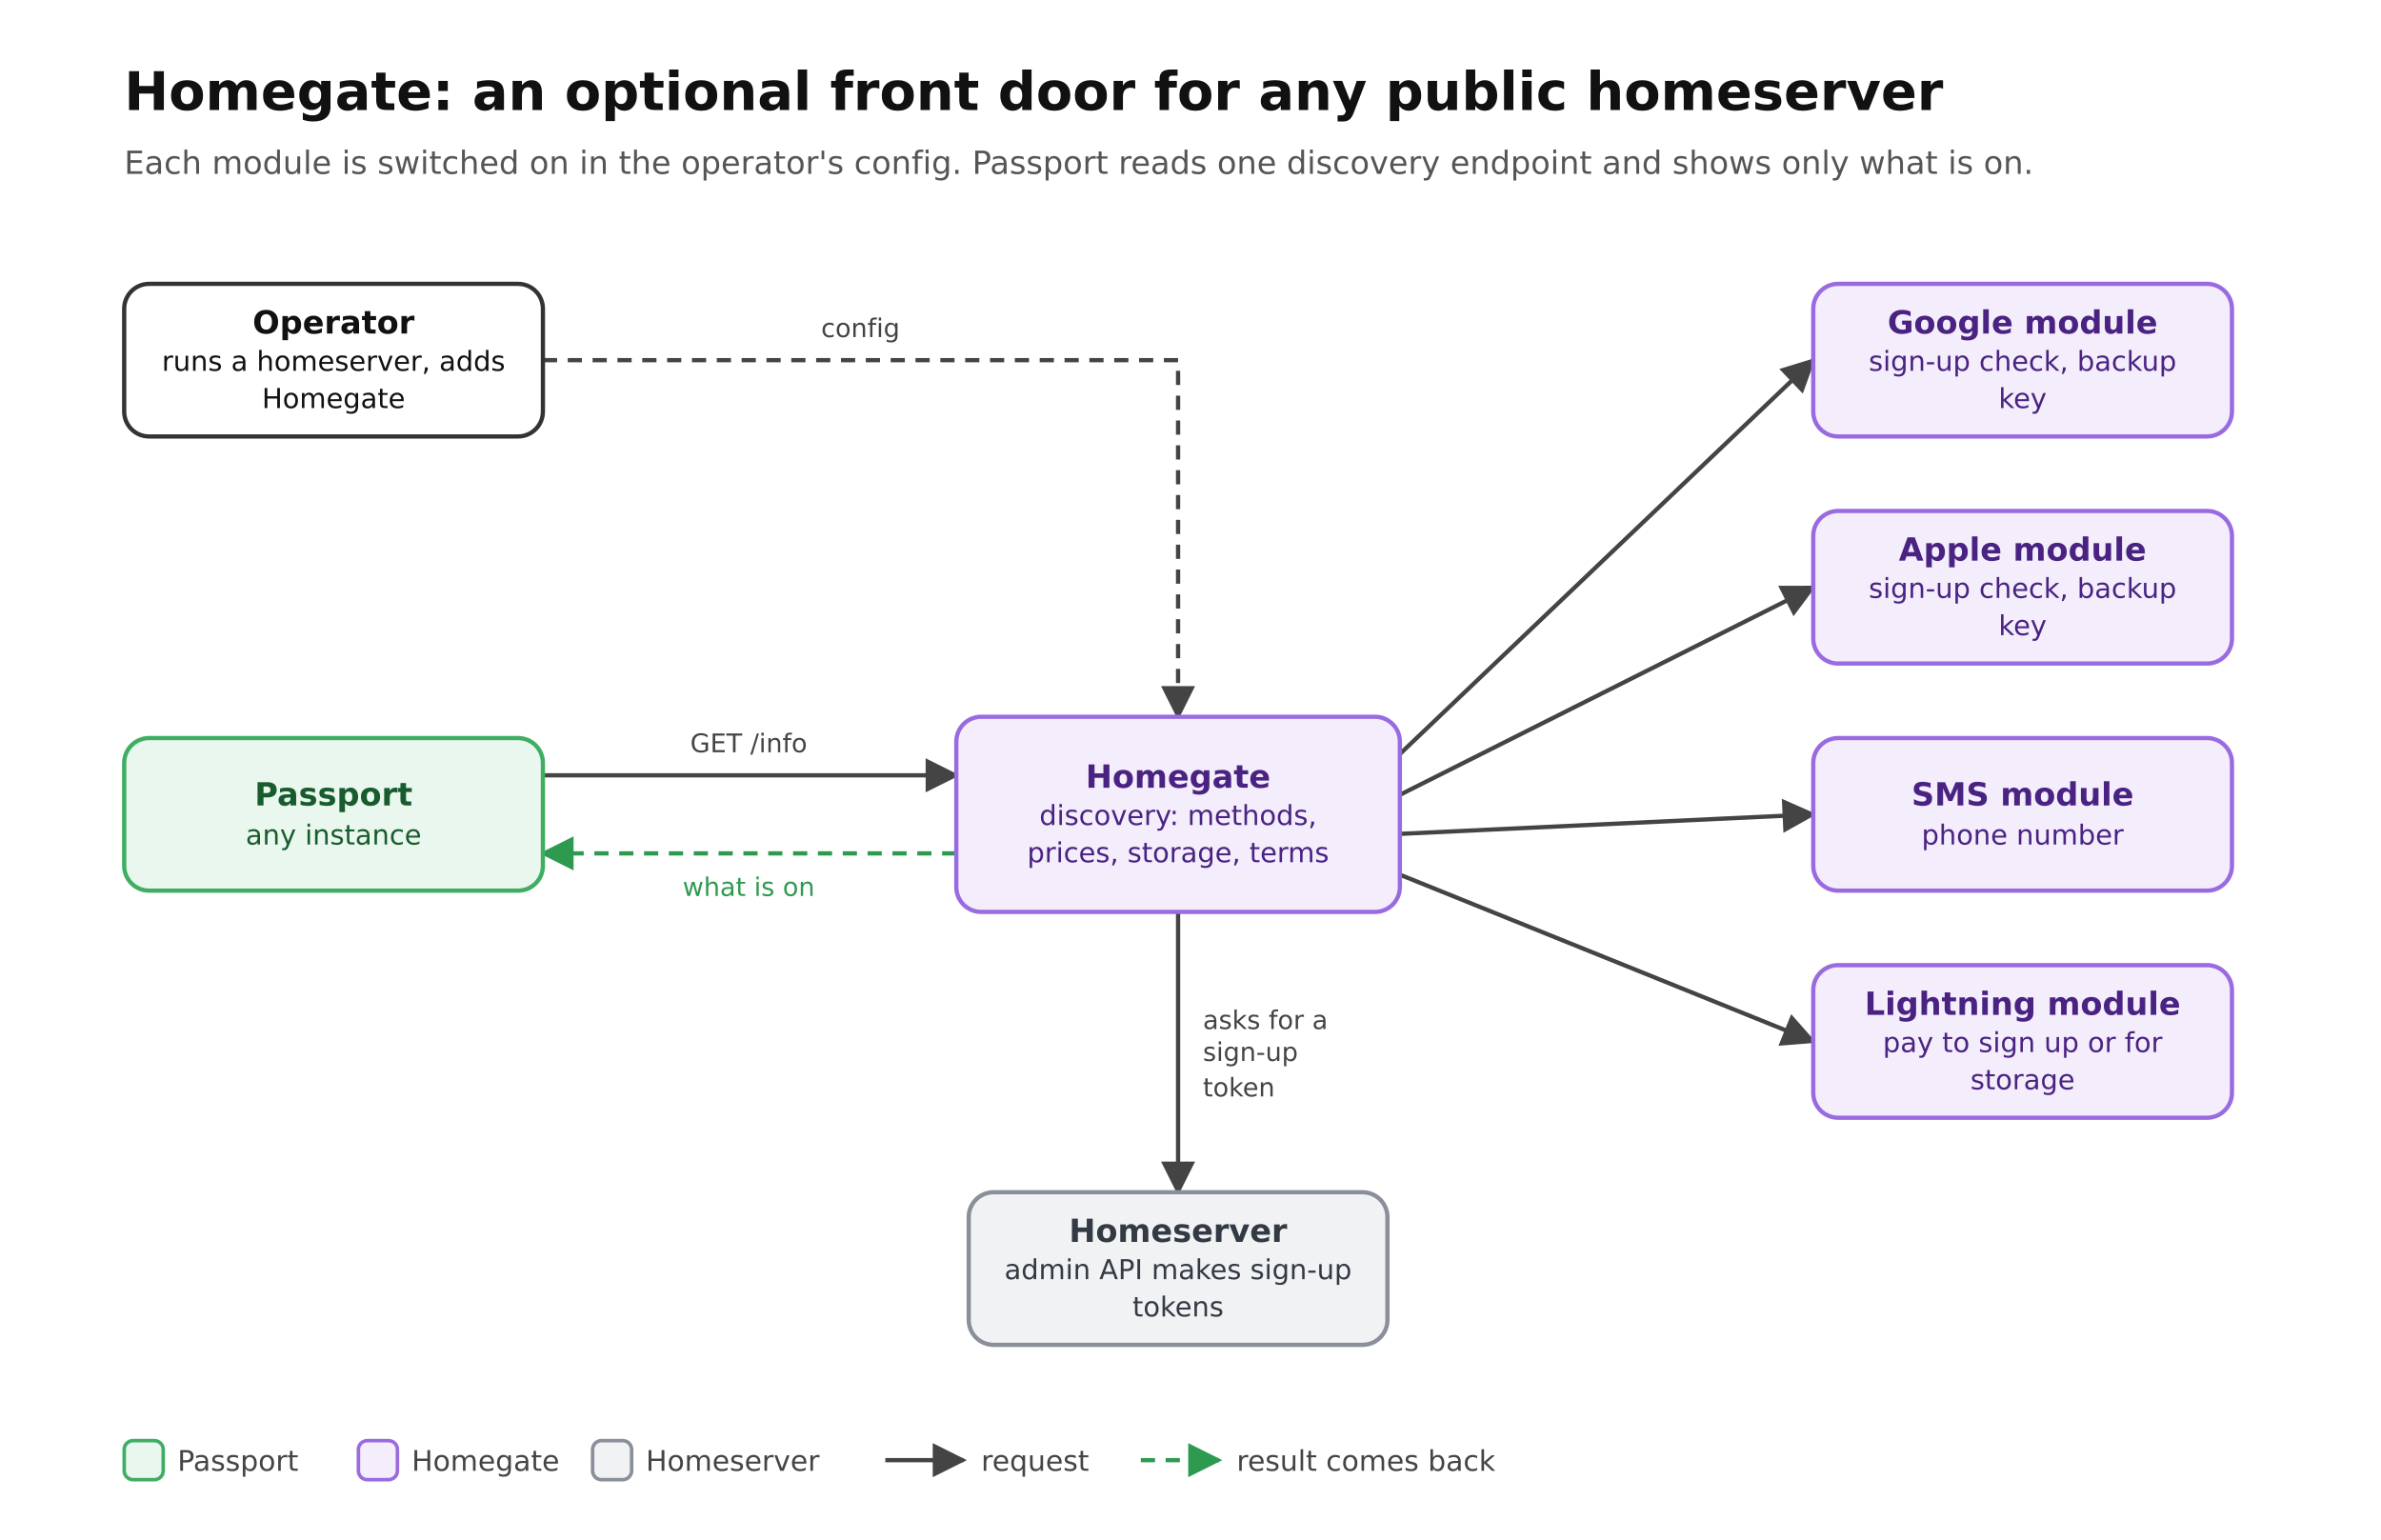
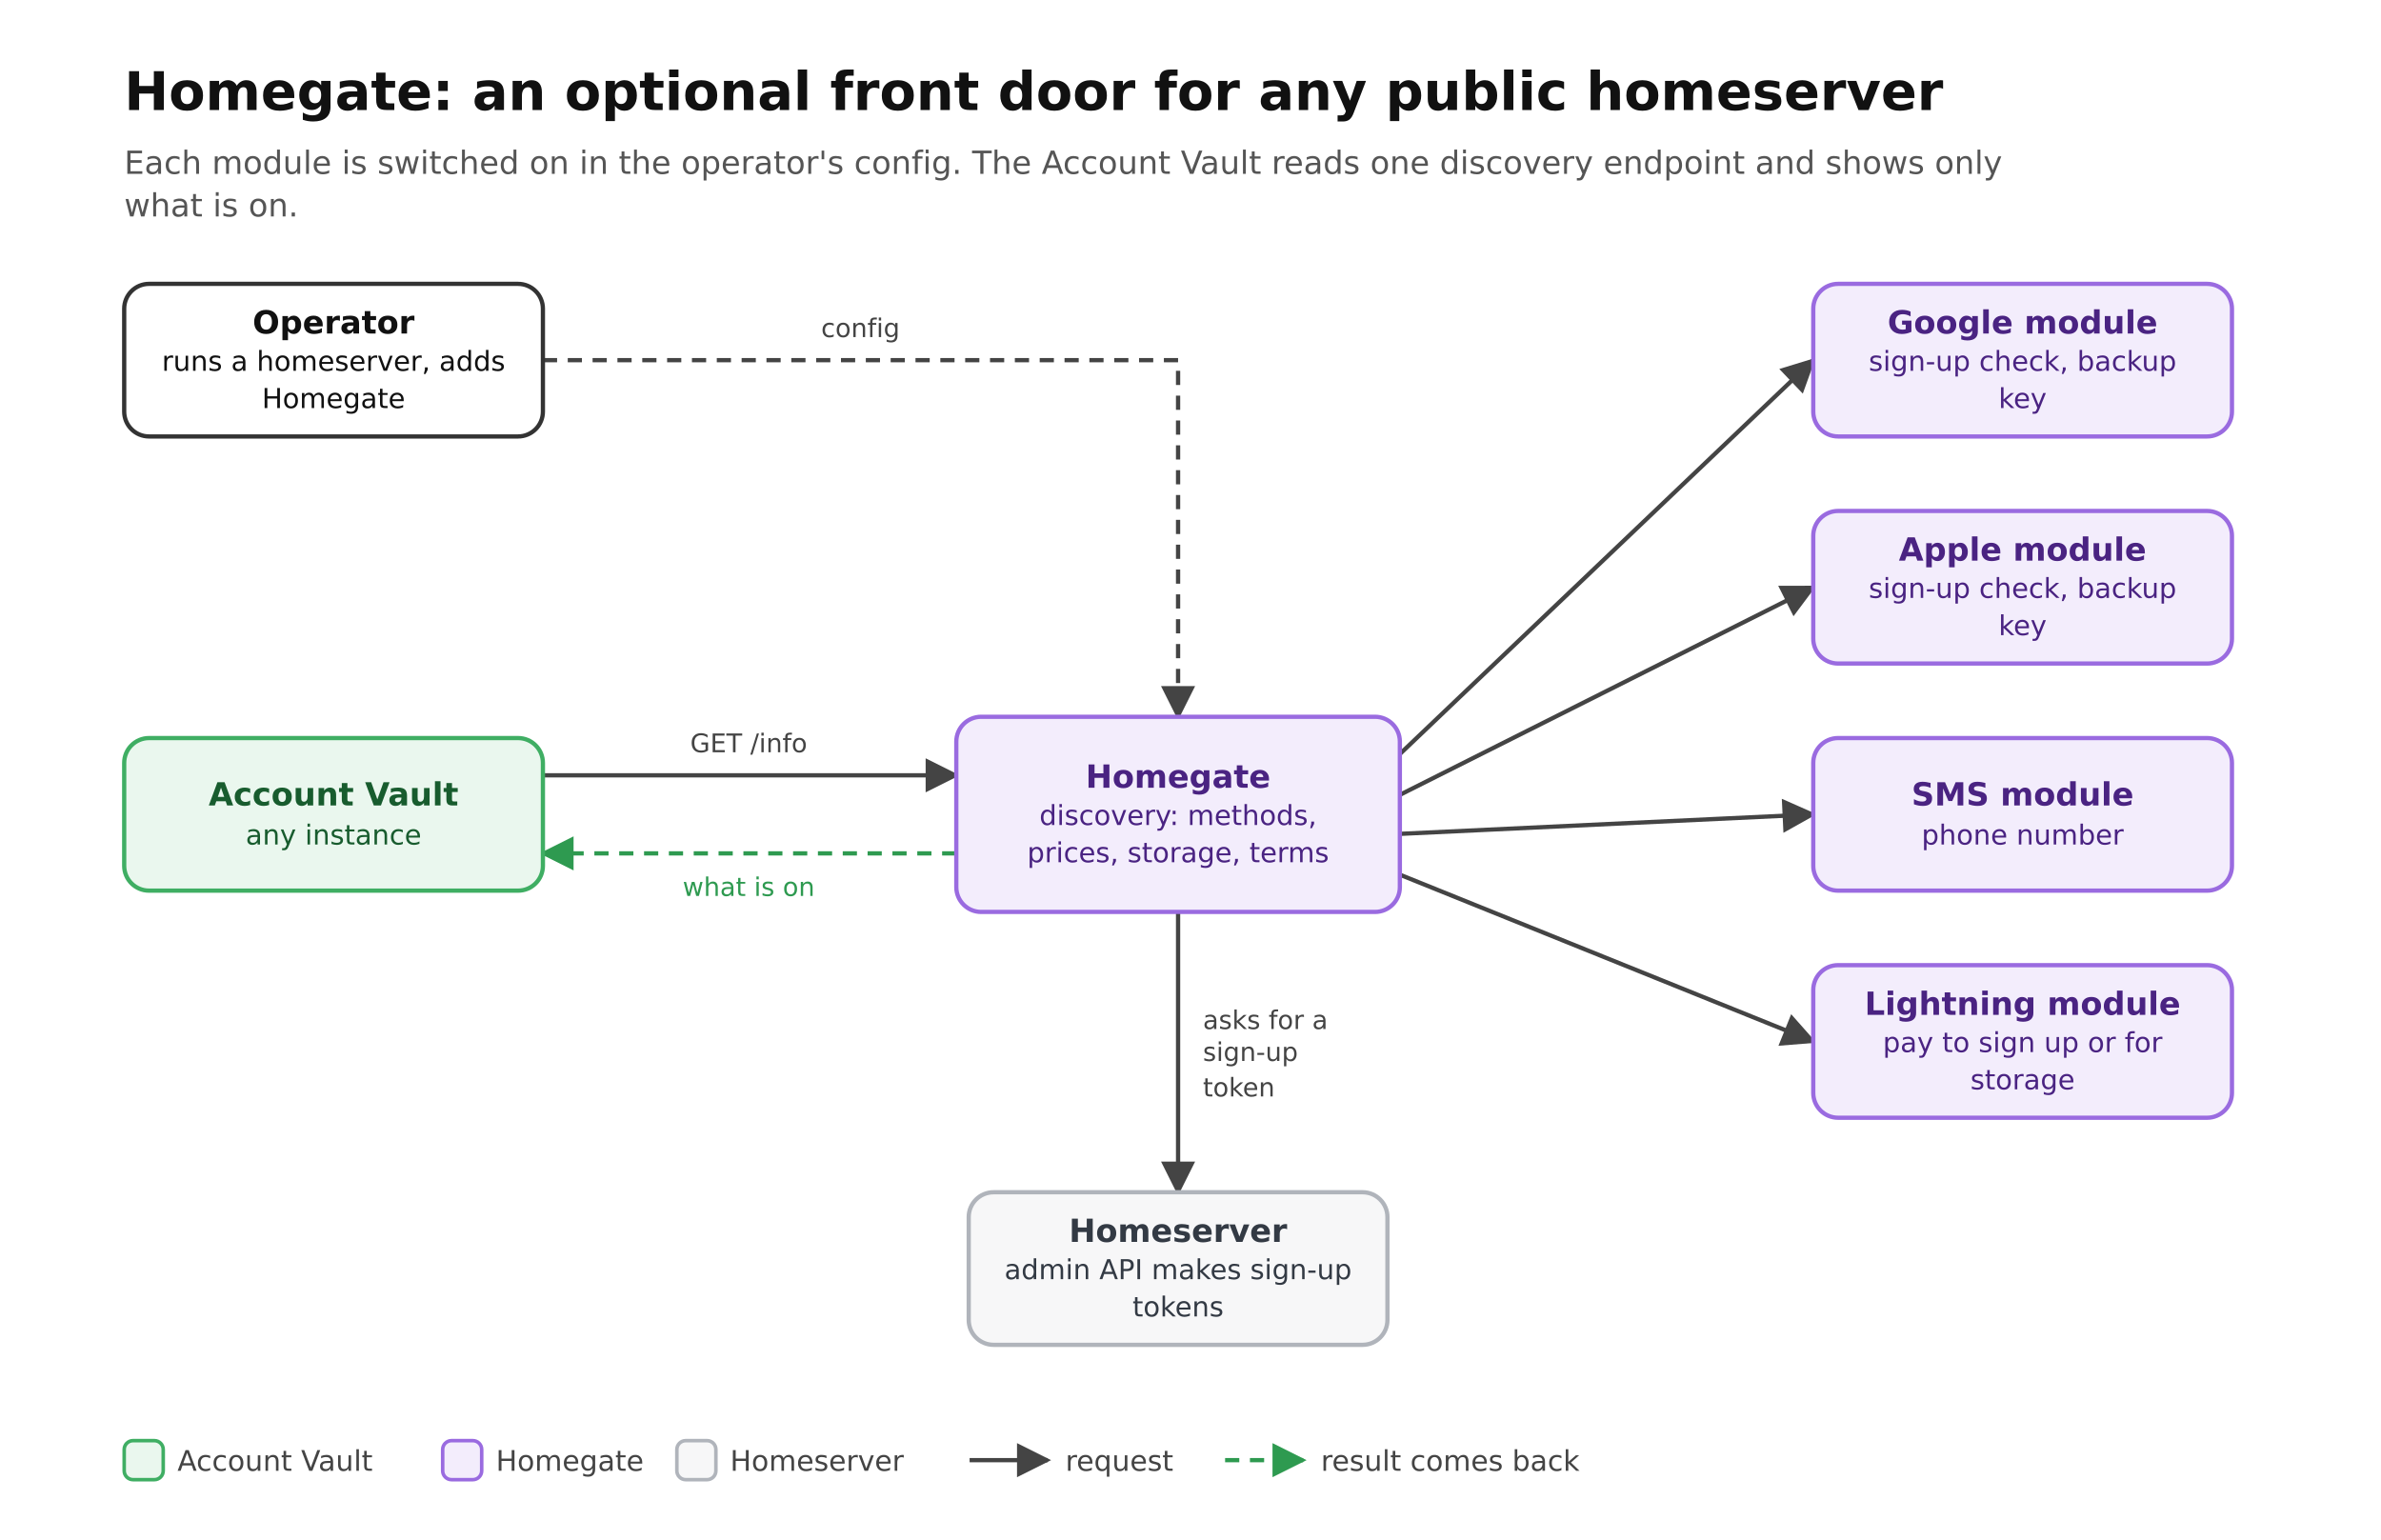
<svg xmlns="http://www.w3.org/2000/svg" viewBox="0 0 1342 868" width="1342" height="868" font-family="DejaVu Sans, Verdana, sans-serif">
  <defs>
    <marker id="ar" viewBox="0 0 10 10" refX="9" refY="5" markerWidth="8" markerHeight="8" orient="auto">
      <path d="M0,0 L10,5 L0,10 z" fill="#444" />
    </marker>
    <marker id="ag" viewBox="0 0 10 10" refX="9" refY="5" markerWidth="8" markerHeight="8" orient="auto">
      <path d="M0,0 L10,5 L0,10 z" fill="#2E9A50" />
    </marker>
  </defs>
  <rect width="1342" height="868" fill="#FFFFFF" />
  <text x="70" y="62" font-size="30" font-weight="bold" fill="#111">Homegate: an optional front door for any public homeserver</text>
-   <text x="70" y="98" font-size="18" fill="#555">Each module is switched on in the operator's config. Passport reads one discovery endpoint and shows only what is on.</text>
+   <text x="70" y="98" font-size="18" fill="#555">Each module is switched on in the operator's config. The Account Vault reads one discovery endpoint and shows only</text>
+   <text x="70" y="122" font-size="18" fill="#555">what is on.</text>
  <path d="M306,203 L664,203 L664,404" fill="none" stroke="#444" stroke-width="2.4" stroke-dasharray="8 6" marker-end="url(#ar)" />
  <path d="M306,437 L539,437" fill="none" stroke="#444" stroke-width="2.4" marker-end="url(#ar)" />
  <path d="M539,481 L306,481" fill="none" stroke="#2E9A50" stroke-width="2.4" stroke-dasharray="8 6" marker-end="url(#ag)" />
  <path d="M789,425 L1022,203" fill="none" stroke="#444" stroke-width="2.4" marker-end="url(#ar)" />
  <path d="M789,448 L1022,331" fill="none" stroke="#444" stroke-width="2.4" marker-end="url(#ar)" />
  <path d="M789,470 L1022,459" fill="none" stroke="#444" stroke-width="2.4" marker-end="url(#ar)" />
  <path d="M789,493 L1022,587" fill="none" stroke="#444" stroke-width="2.4" marker-end="url(#ar)" />
  <path d="M664,514 L664,672" fill="none" stroke="#444" stroke-width="2.4" marker-end="url(#ar)" />
  <rect x="70" y="160" width="236" height="86" rx="14" fill="#FFFFFF" stroke="#333333" stroke-width="2.4" />
  <text x="188" y="188" font-size="18" font-weight="bold" fill="#111111" text-anchor="middle">Operator</text>
  <text x="188" y="209" font-size="15.5" fill="#111111" text-anchor="middle">runs a homeserver, adds</text>
  <text x="188" y="230" font-size="15.5" fill="#111111" text-anchor="middle">Homegate</text>
  <rect x="70" y="416" width="236" height="86" rx="14" fill="#EAF7EE" stroke="#3FAE63" stroke-width="2.4" />
-   <text x="188" y="454" font-size="18" font-weight="bold" fill="#185C2E" text-anchor="middle">Passport</text>
+   <text x="188" y="454" font-size="18" font-weight="bold" fill="#185C2E" text-anchor="middle">Account Vault</text>
  <text x="188" y="476" font-size="15.5" fill="#185C2E" text-anchor="middle">any instance</text>
  <rect x="539" y="404" width="250" height="110" rx="14" fill="#F3EDFC" stroke="#9A6BE0" stroke-width="2.4" />
  <text x="664" y="444" font-size="18" font-weight="bold" fill="#4A2382" text-anchor="middle">Homegate</text>
  <text x="664" y="465" font-size="15.5" fill="#4A2382" text-anchor="middle">discovery: methods,</text>
  <text x="664" y="486" font-size="15.5" fill="#4A2382" text-anchor="middle">prices, storage, terms</text>
  <rect x="1022" y="160" width="236" height="86" rx="14" fill="#F3EDFC" stroke="#9A6BE0" stroke-width="2.4" />
  <text x="1140" y="188" font-size="18" font-weight="bold" fill="#4A2382" text-anchor="middle">Google module</text>
  <text x="1140" y="209" font-size="15.5" fill="#4A2382" text-anchor="middle">sign-up check, backup</text>
  <text x="1140" y="230" font-size="15.5" fill="#4A2382" text-anchor="middle">key</text>
  <rect x="1022" y="288" width="236" height="86" rx="14" fill="#F3EDFC" stroke="#9A6BE0" stroke-width="2.4" />
  <text x="1140" y="316" font-size="18" font-weight="bold" fill="#4A2382" text-anchor="middle">Apple module</text>
  <text x="1140" y="337" font-size="15.5" fill="#4A2382" text-anchor="middle">sign-up check, backup</text>
  <text x="1140" y="358" font-size="15.5" fill="#4A2382" text-anchor="middle">key</text>
  <rect x="1022" y="416" width="236" height="86" rx="14" fill="#F3EDFC" stroke="#9A6BE0" stroke-width="2.4" />
  <text x="1140" y="454" font-size="18" font-weight="bold" fill="#4A2382" text-anchor="middle">SMS module</text>
  <text x="1140" y="476" font-size="15.5" fill="#4A2382" text-anchor="middle">phone number</text>
  <rect x="1022" y="544" width="236" height="86" rx="14" fill="#F3EDFC" stroke="#9A6BE0" stroke-width="2.4" />
  <text x="1140" y="572" font-size="18" font-weight="bold" fill="#4A2382" text-anchor="middle">Lightning module</text>
  <text x="1140" y="593" font-size="15.5" fill="#4A2382" text-anchor="middle">pay to sign up or for</text>
  <text x="1140" y="614" font-size="15.5" fill="#4A2382" text-anchor="middle">storage</text>
-   <rect x="546" y="672" width="236" height="86" rx="14" fill="#F1F2F4" stroke="#8A9099" stroke-width="2.4" />
+   <rect x="546" y="672" width="236" height="86" rx="14" fill="#F7F7F8" stroke="#B0B4BB" stroke-width="2.4" />
  <text x="664" y="700" font-size="18" font-weight="bold" fill="#333A44" text-anchor="middle">Homeserver</text>
  <text x="664" y="721" font-size="15.5" fill="#333A44" text-anchor="middle">admin API makes sign-up</text>
  <text x="664" y="742" font-size="15.5" fill="#333A44" text-anchor="middle">tokens</text>
  <rect x="454" y="172" width="61" height="25" rx="6" fill="#FFFFFF" opacity="0.92" />
  <text x="485" y="190" font-size="14.5" fill="#444" text-anchor="middle">config</text>
  <rect x="380" y="406" width="86" height="25" rx="6" fill="#FFFFFF" opacity="0.92" />
  <text x="422" y="424" font-size="14.5" fill="#444" text-anchor="middle">GET /info</text>
  <rect x="376" y="487" width="94" height="25" rx="6" fill="#FFFFFF" opacity="0.92" />
  <text x="422" y="505" font-size="14.5" fill="#2E9A50" text-anchor="middle">what is on</text>
  <rect x="672" y="562" width="94" height="63" rx="6" fill="#FFFFFF" opacity="0.92" />
  <text x="678" y="580" font-size="14.5" fill="#444" text-anchor="start">asks for a</text>
  <text x="678" y="598" font-size="14.5" fill="#444" text-anchor="start">sign-up</text>
  <text x="678" y="618" font-size="14.5" fill="#444" text-anchor="start">token</text>
  <rect x="70" y="812" width="22" height="22" rx="5" fill="#EAF7EE" stroke="#3FAE63" stroke-width="2" />
-   <text x="100" y="829" font-size="16" fill="#444">Passport</text>
-   <rect x="202.0" y="812" width="22" height="22" rx="5" fill="#F3EDFC" stroke="#9A6BE0" stroke-width="2" />
-   <text x="232.0" y="829" font-size="16" fill="#444">Homegate</text>
-   <rect x="334.0" y="812" width="22" height="22" rx="5" fill="#F1F2F4" stroke="#8A9099" stroke-width="2" />
-   <text x="364.0" y="829" font-size="16" fill="#444">Homeserver</text>
-   <path d="M499.0,823 L543.0,823" stroke="#444" stroke-width="2.4" marker-end="url(#ar)" />
-   <text x="553.0" y="829" font-size="16" fill="#444">request</text>
-   <path d="M643.0,823 L687.0,823" stroke="#2E9A50" stroke-width="2.4" stroke-dasharray="8 6" marker-end="url(#ag)" />
-   <text x="697.0" y="829" font-size="16" fill="#444">result comes back</text>
+   <text x="100" y="829" font-size="16" fill="#444">Account Vault</text>
+   <rect x="249.5" y="812" width="22" height="22" rx="5" fill="#F3EDFC" stroke="#9A6BE0" stroke-width="2" />
+   <text x="279.5" y="829" font-size="16" fill="#444">Homegate</text>
+   <rect x="381.5" y="812" width="22" height="22" rx="5" fill="#F7F7F8" stroke="#B0B4BB" stroke-width="2" />
+   <text x="411.5" y="829" font-size="16" fill="#444">Homeserver</text>
+   <path d="M546.5,823 L590.5,823" stroke="#444" stroke-width="2.4" marker-end="url(#ar)" />
+   <text x="600.5" y="829" font-size="16" fill="#444">request</text>
+   <path d="M690.5,823 L734.5,823" stroke="#2E9A50" stroke-width="2.4" stroke-dasharray="8 6" marker-end="url(#ag)" />
+   <text x="744.5" y="829" font-size="16" fill="#444">result comes back</text>
</svg>
